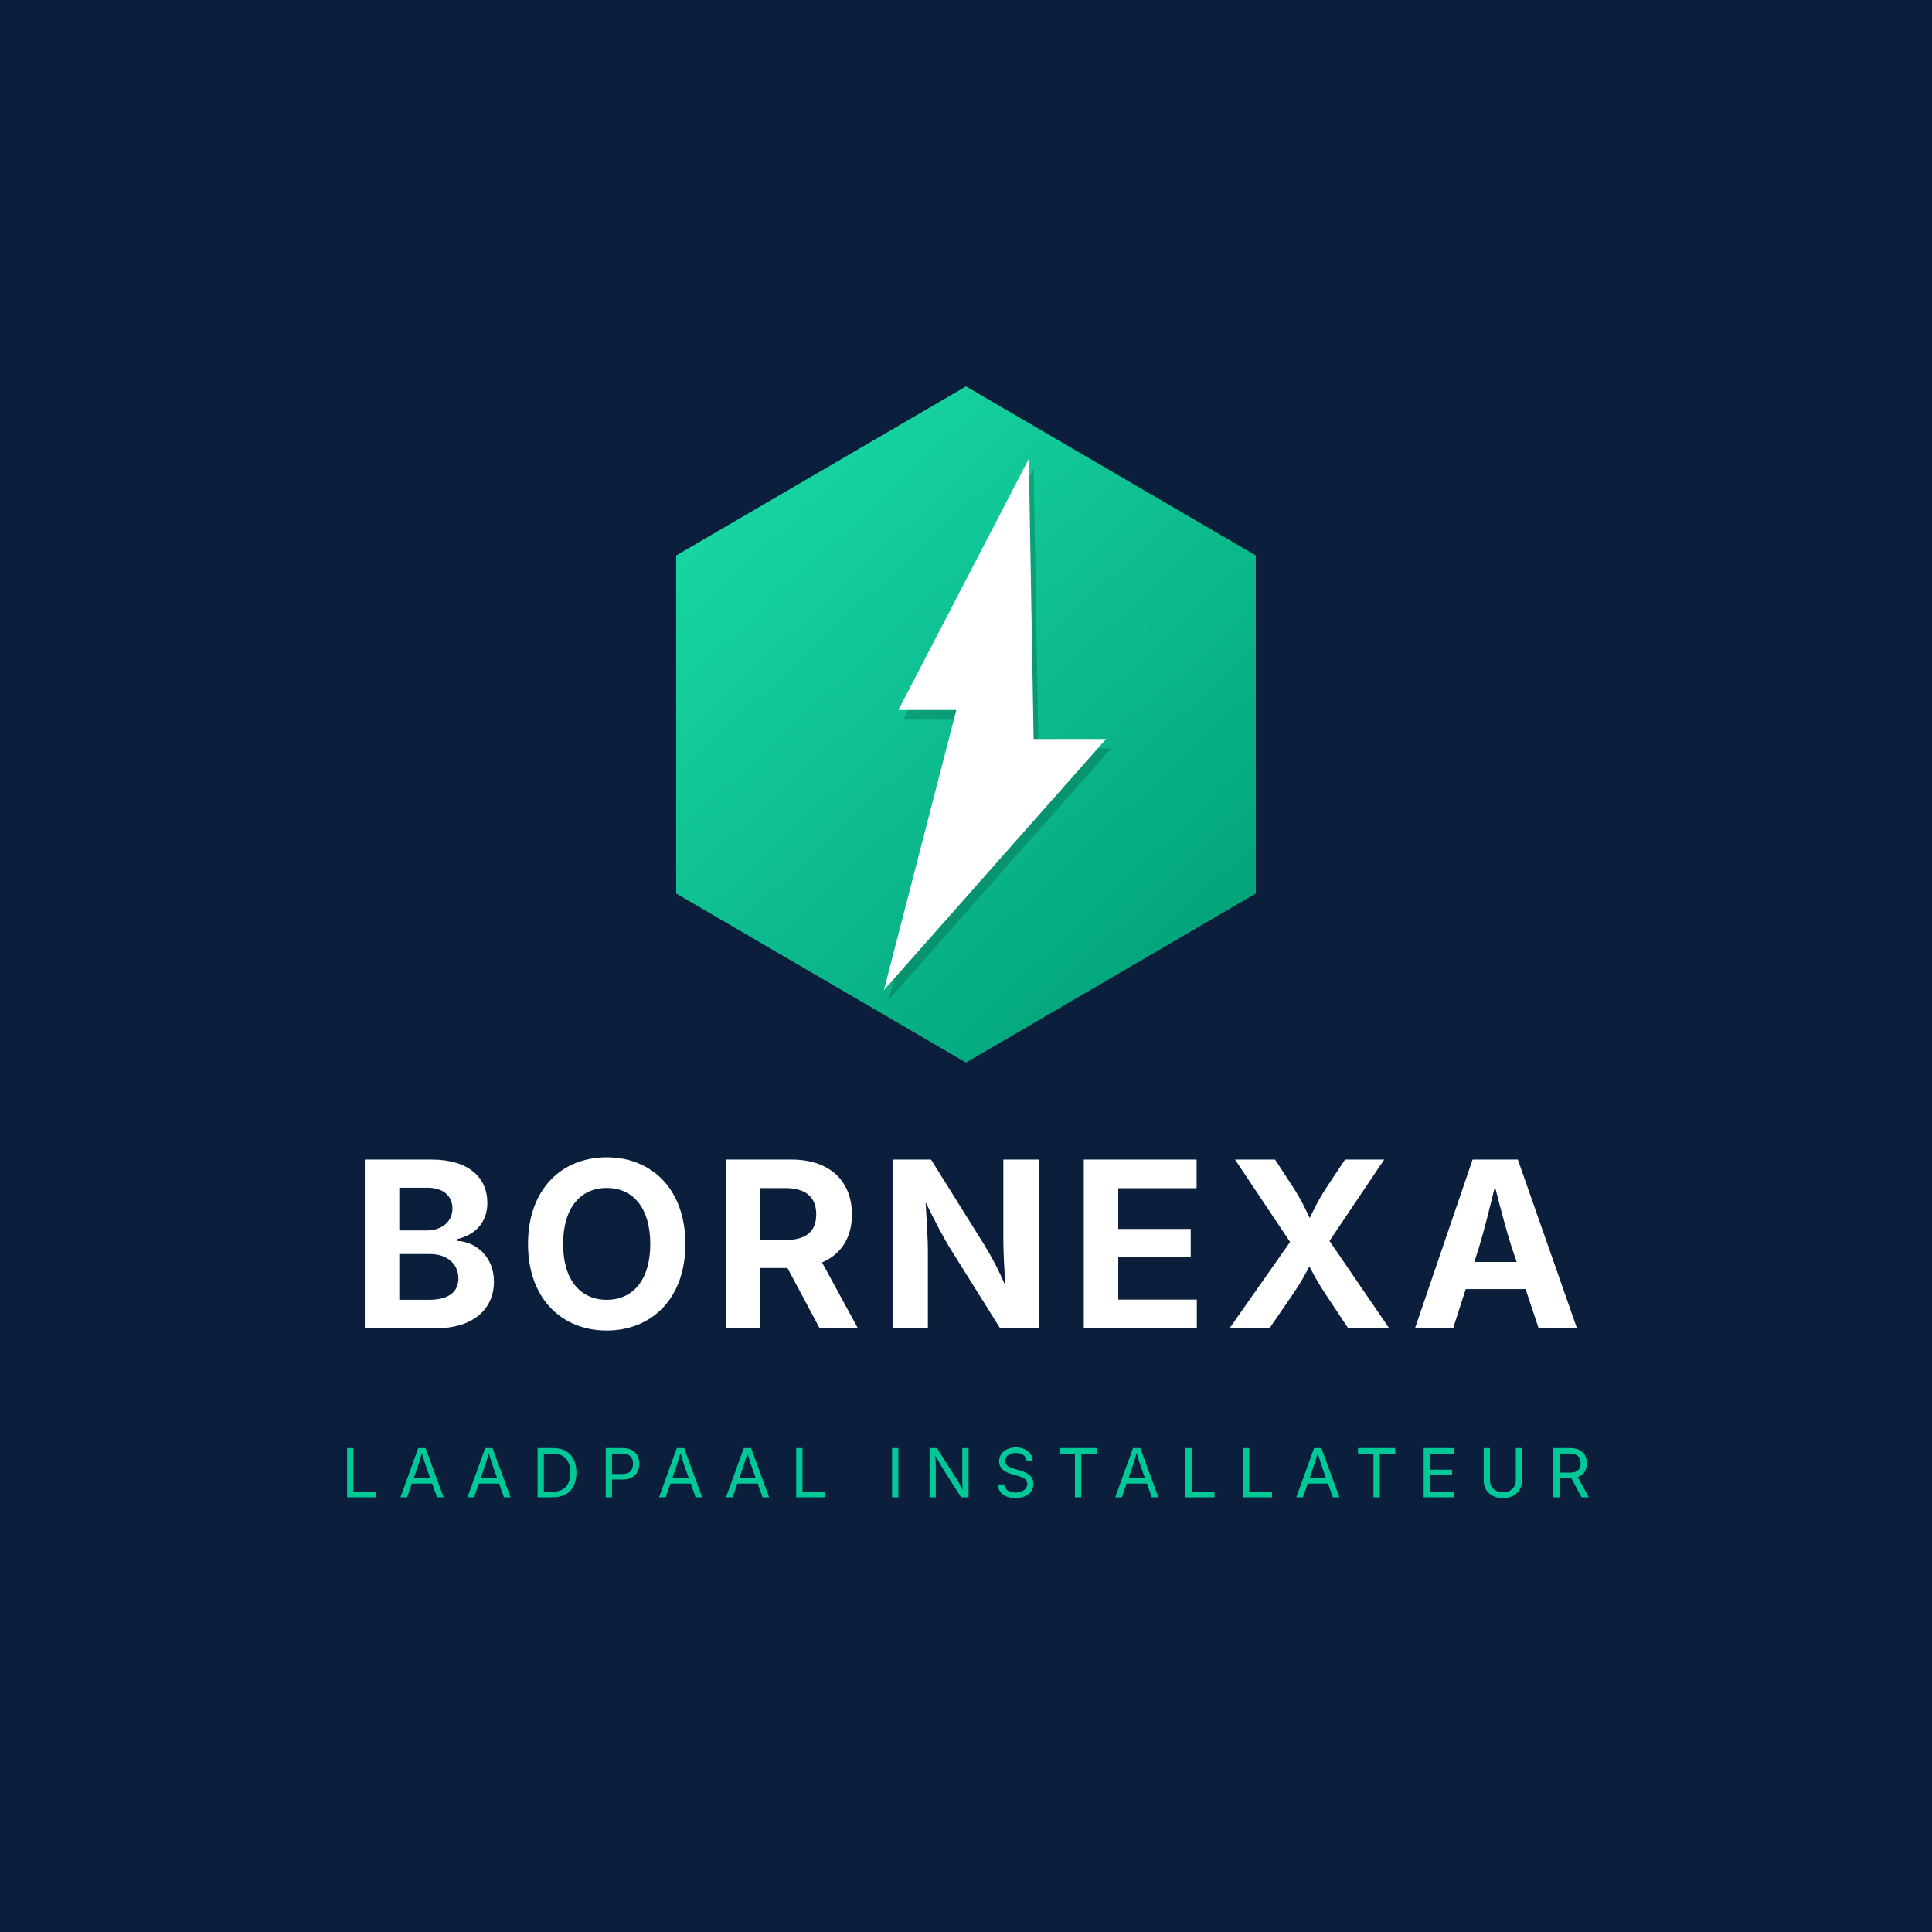
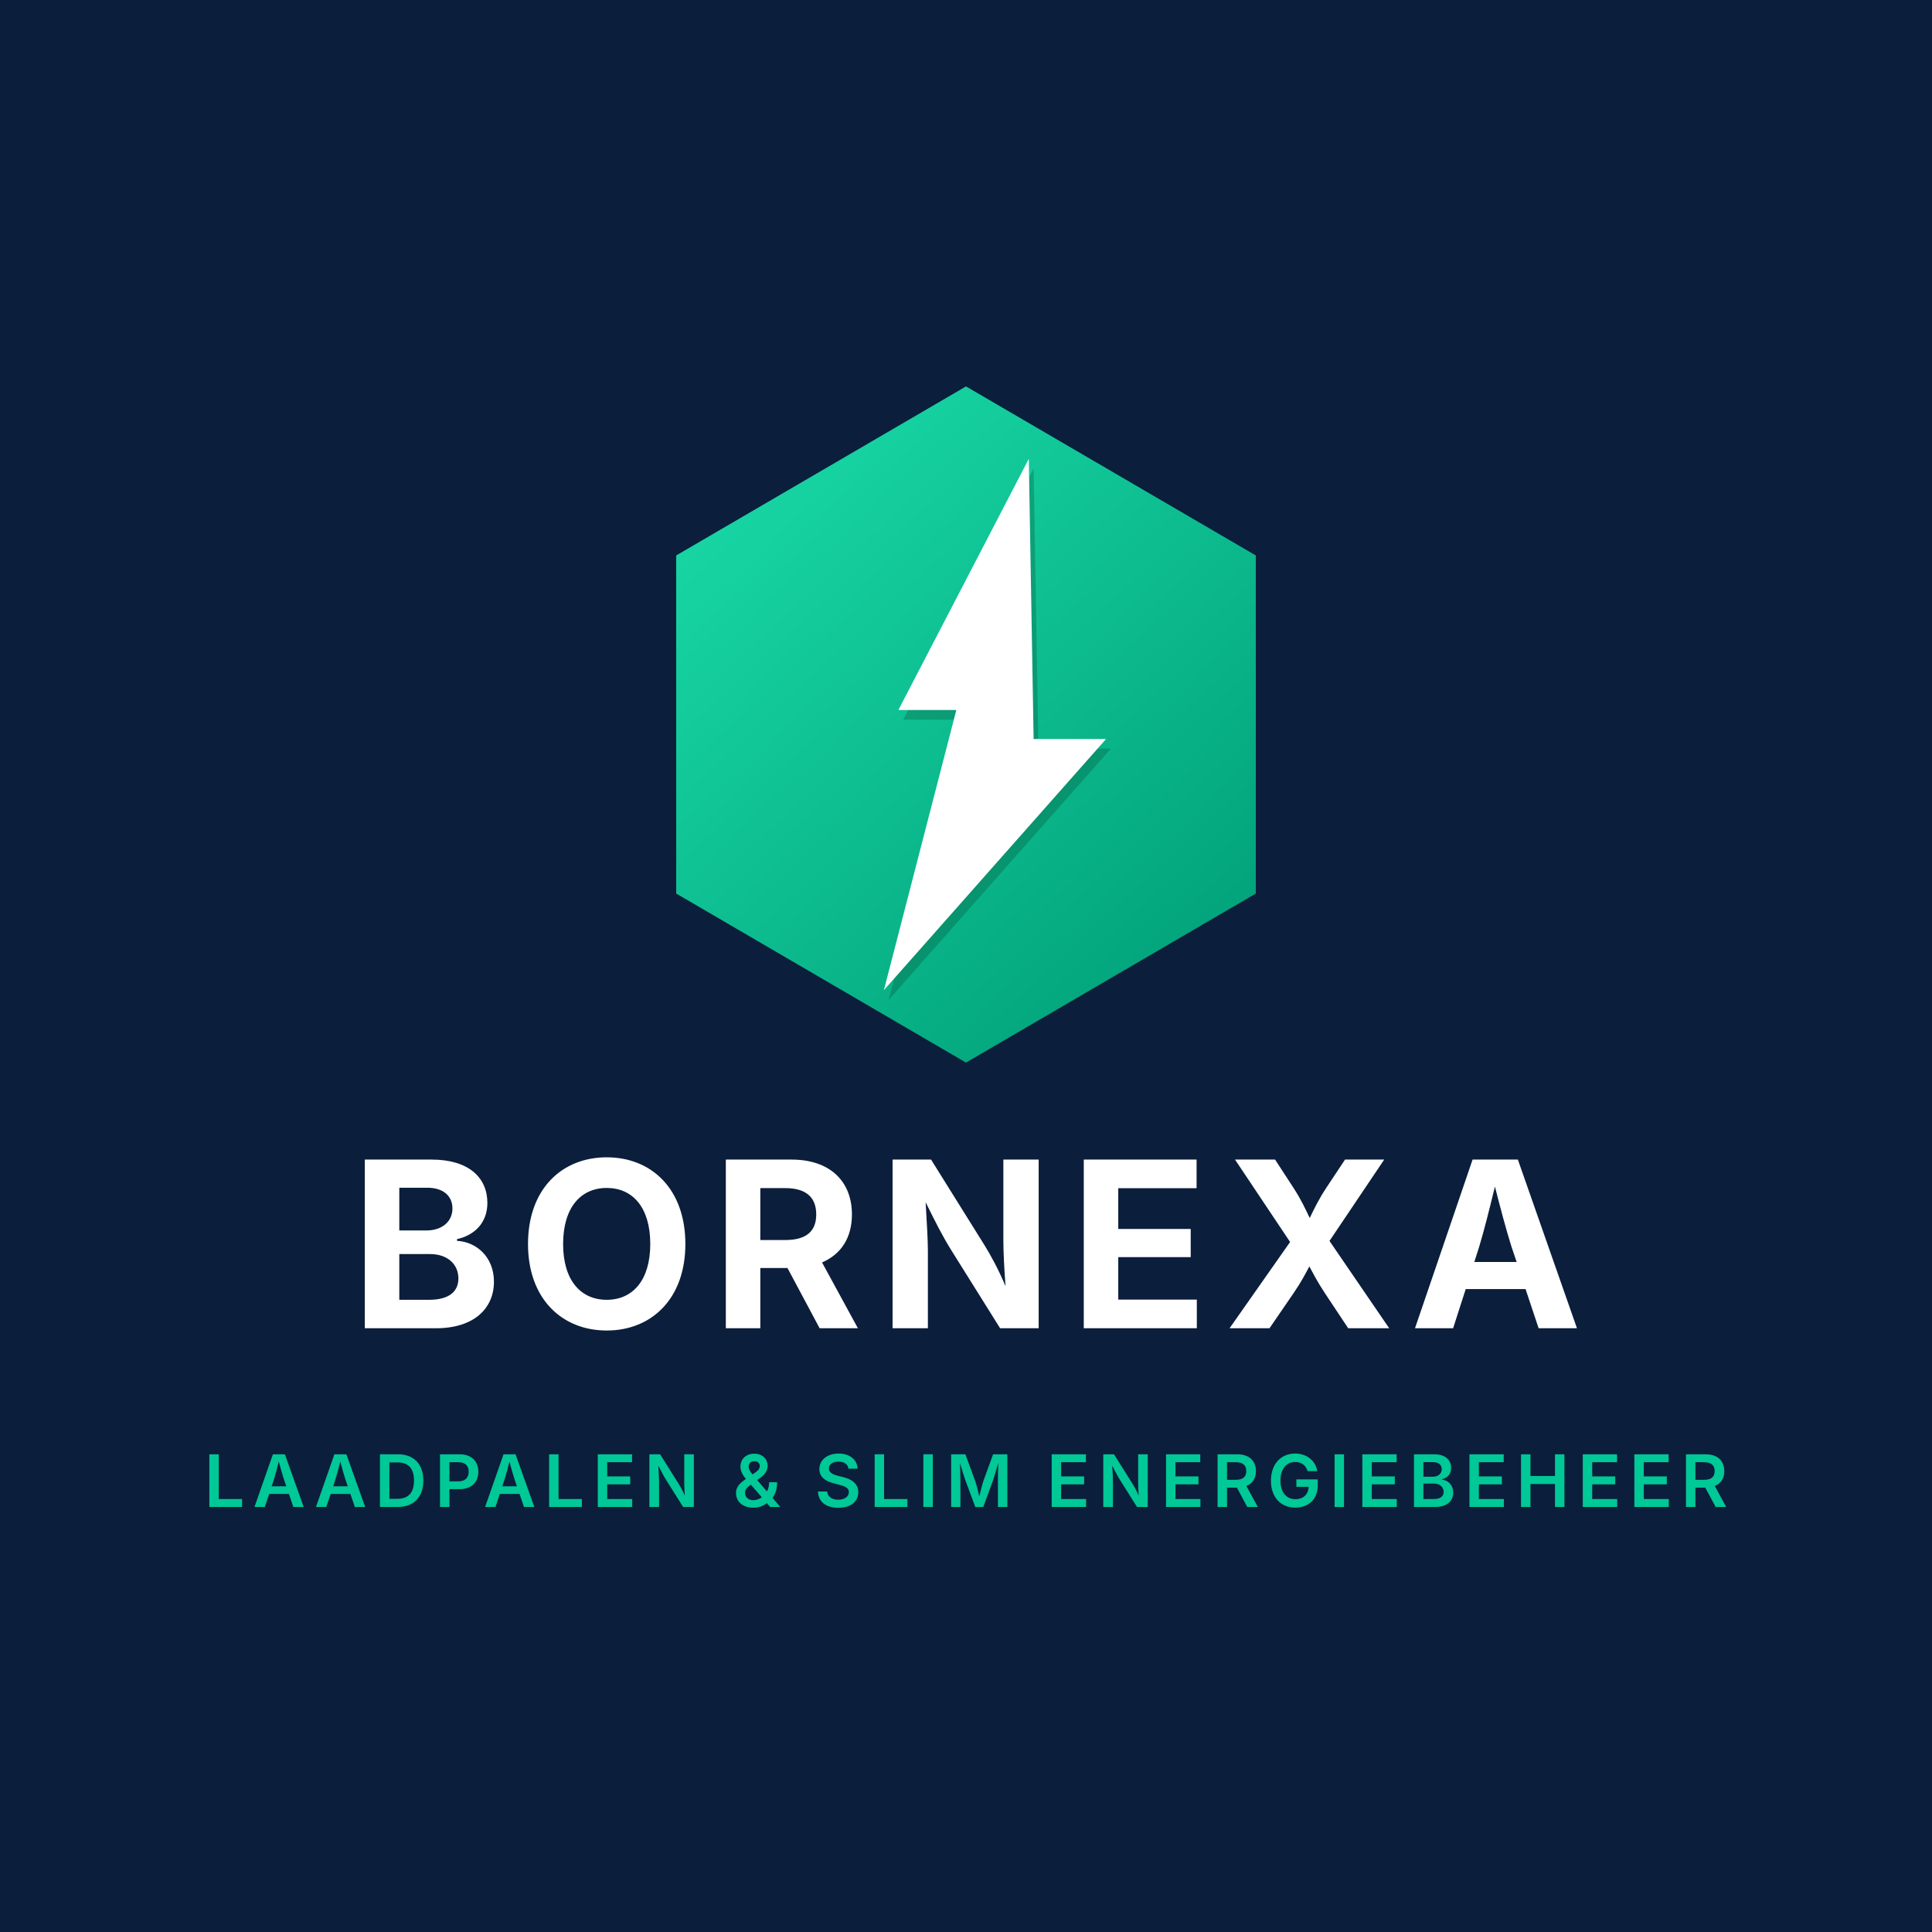
<svg xmlns="http://www.w3.org/2000/svg" viewBox="0 0 400 400" width="400" height="400" role="img" aria-label="BORNEXA">
  <rect width="400" height="400" fill="#0B1E3C" />
  <defs>
    <linearGradient id="hg" x1="10%" y1="0%" x2="90%" y2="100%">
      <stop offset="0%" stop-color="#1ADBA8" />
      <stop offset="100%" stop-color="#009E76" />
    </linearGradient>
  </defs>
  <polygon points="200,80 260,115 260,185 200,220 140,185 140,115" fill="url(#hg)" />
  <polygon points="213,95 186,147 198,147 183,205 229,153 214,153" fill="rgba(0,40,25,0.22)" transform="translate(1,2)" />
  <polygon points="213,95 186,147 198,147 183,205 229,153 214,153" fill="#fff" />
  <text x="200" y="275" font-family="'Space Grotesk','Inter','Arial Black',Arial,sans-serif" font-weight="700" font-size="48" letter-spacing="3" fill="#fff" text-anchor="middle">BORNEXA</text>
-   <text x="200" y="310" font-family="'Inter',Arial,sans-serif" font-weight="400" font-size="14" letter-spacing="4" fill="#00C896" text-anchor="middle">LAADPAAL INSTALLATEUR</text>
+   <text x="200" y="312" font-family="'Inter',Arial,sans-serif" font-weight="600" font-size="15" letter-spacing="1.6" fill="#00C896" text-anchor="middle">LAADPALEN &amp; SLIM ENERGIEBEHEER</text>
</svg>
